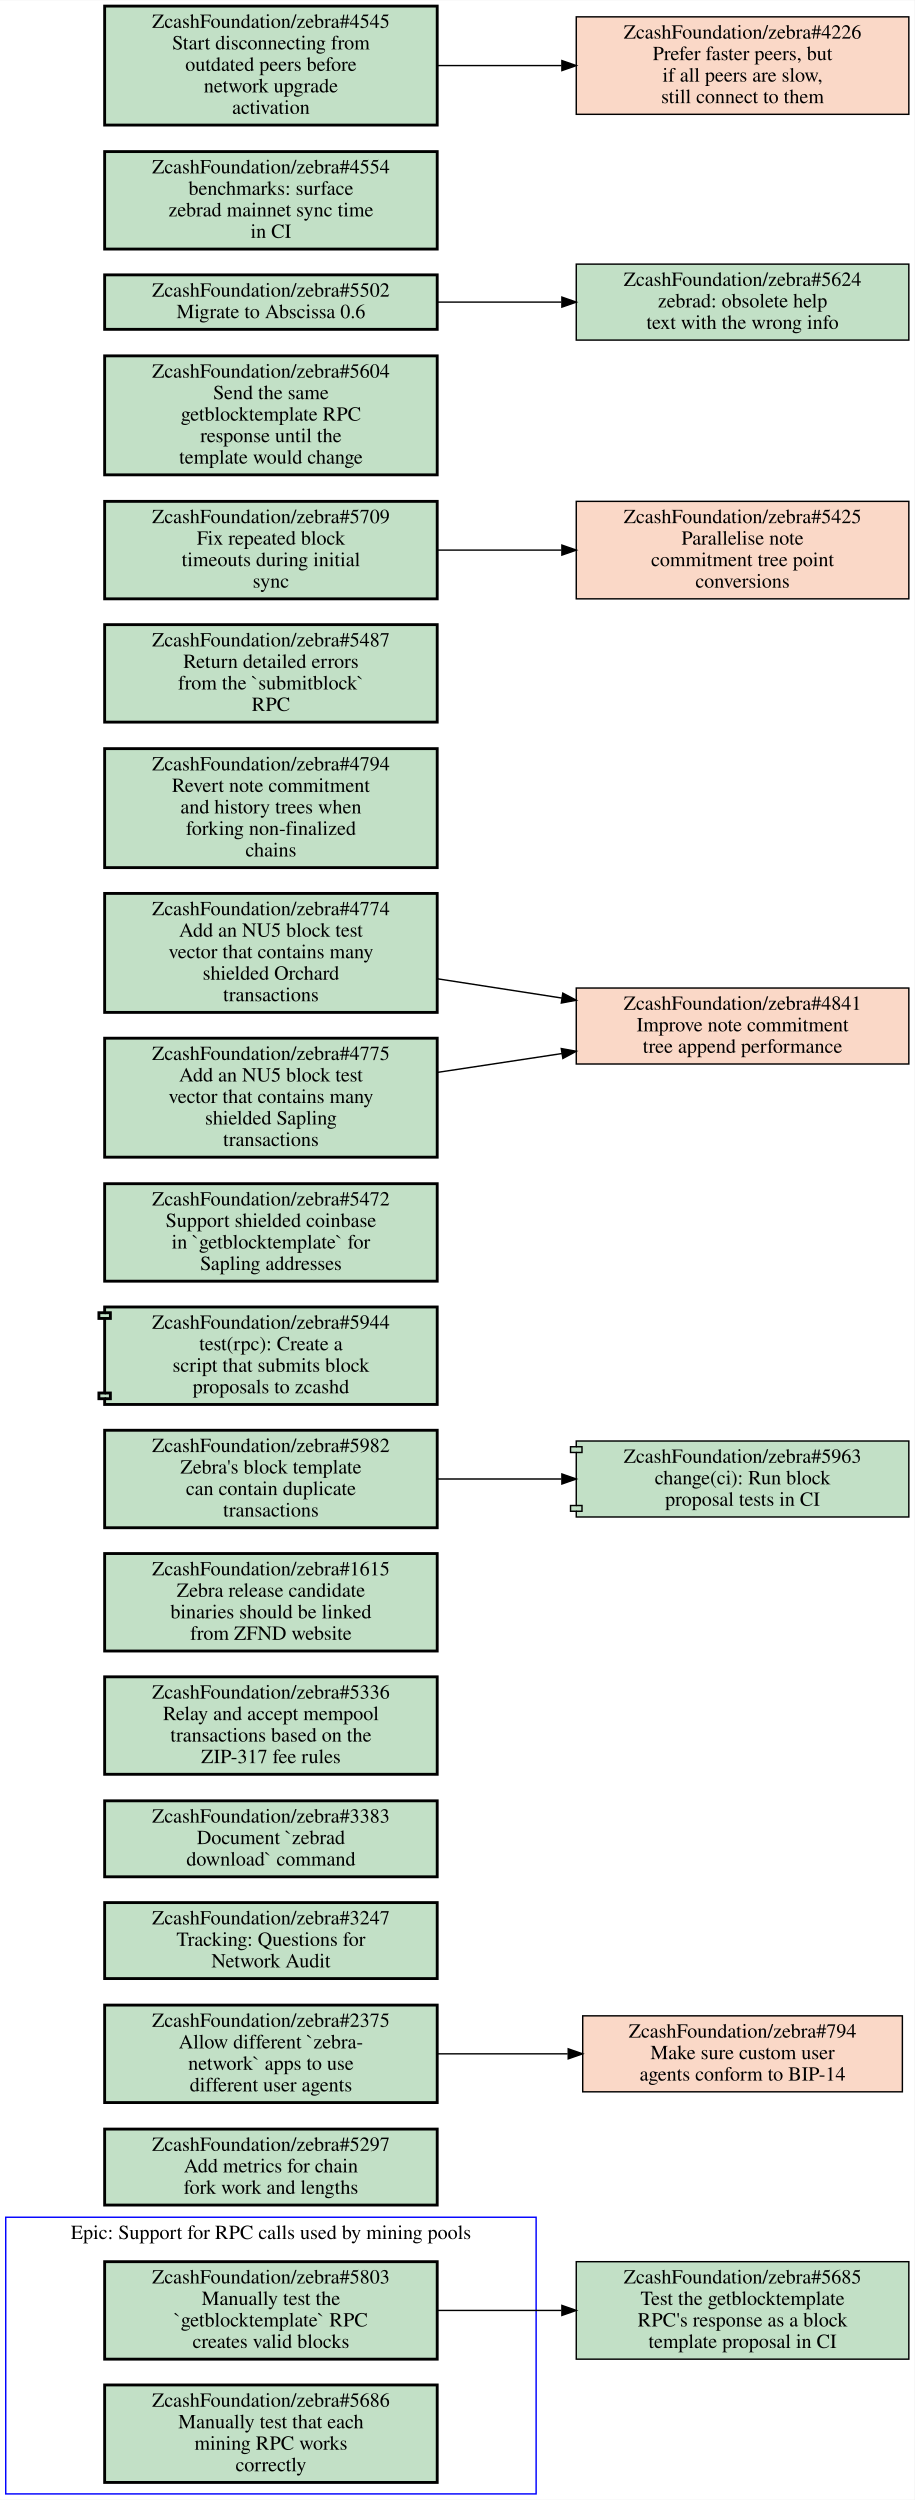
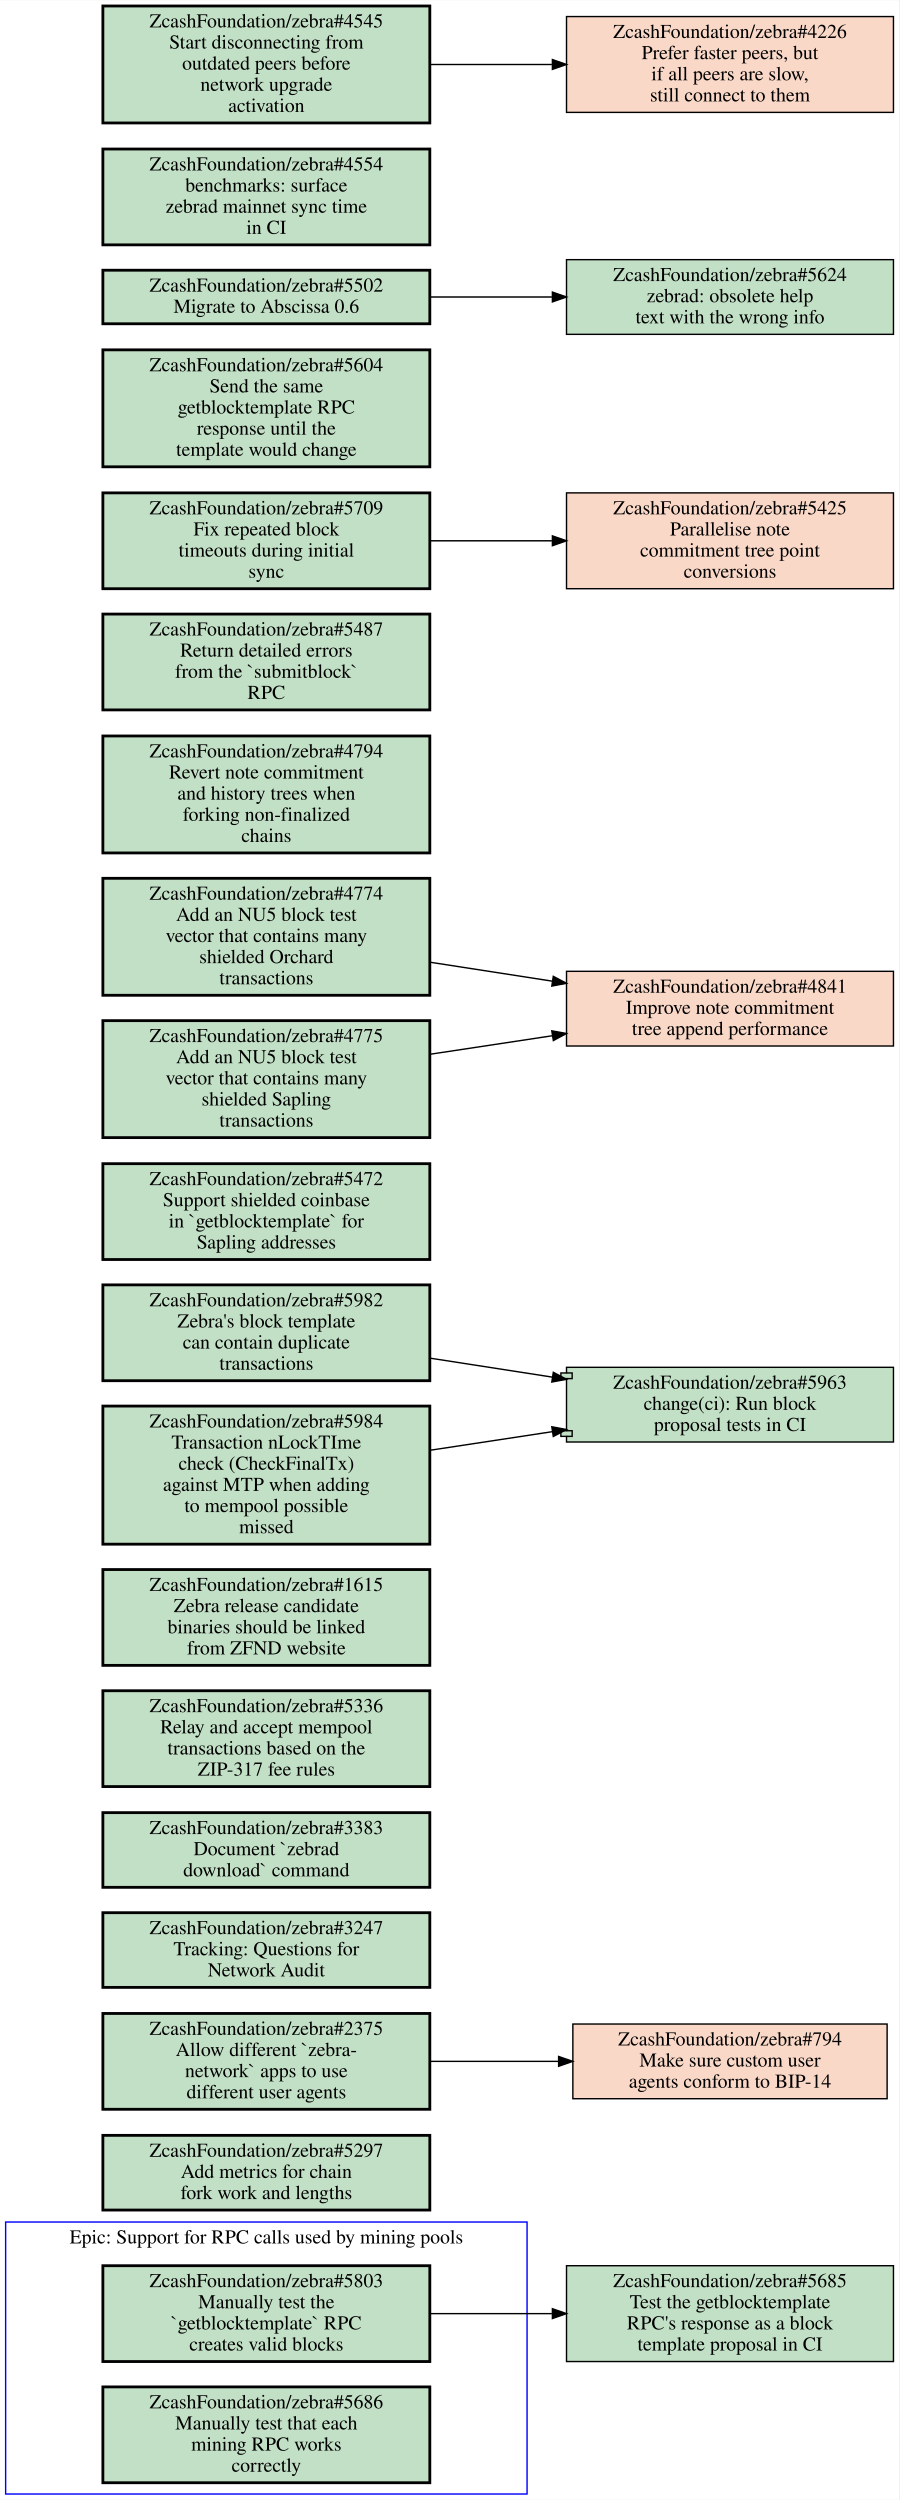
- <svg xmlns="http://www.w3.org/2000/svg" xmlns:xlink="http://www.w3.org/1999/xlink" width="638pt" height="1744pt" viewBox="0.00 0.00 638.00 1743.50">
-   <g id="graph0" class="graph" transform="scale(1 1) rotate(0) translate(4 1739.5)">
-     <polygon fill="#ffffff" stroke="transparent" points="-4,4 -4,-1739.5 634,-1739.5 634,4 -4,4" />
+ <svg xmlns="http://www.w3.org/2000/svg" xmlns:xlink="http://www.w3.org/1999/xlink" width="638pt" height="1774pt" viewBox="0.00 0.00 638.00 1773.50">
+   <g id="graph0" class="graph" transform="scale(1 1) rotate(0) translate(4 1769.5)">
+     <polygon fill="#ffffff" stroke="transparent" points="-4,4 -4,-1769.5 634,-1769.5 634,4 -4,4" />
    <g id="clust1" class="cluster">
      <polygon fill="none" stroke="#0000ff" points="0,0 0,-193 370,-193 370,0 0,0" />
      <text text-anchor="middle" x="185" y="-177.8" font-family="Times,serif" font-size="14.00" fill="#000000">Epic: Support for RPC calls used by mining pools</text>
    </g>
    <g id="node1" class="node open">
      <g id="a_node1">
        <a xlink:href="https://github.com/ZcashFoundation/zebra/issues/5803" xlink:title="ZcashFoundation/zebra#5803&#10;Manually test the&#10;`getblocktemplate` RPC&#10;creates valid blocks" target="_blank">
          <polygon fill="#c2e0c6" stroke="#000000" stroke-width="2" points="301,-162 69,-162 69,-94 301,-94 301,-162" />
          <text text-anchor="middle" x="185" y="-146.8" font-family="Times,serif" font-size="14.00" fill="#000000">ZcashFoundation/zebra#5803</text>
          <text text-anchor="middle" x="185" y="-131.8" font-family="Times,serif" font-size="14.00" fill="#000000">Manually test the</text>
          <text text-anchor="middle" x="185" y="-116.8" font-family="Times,serif" font-size="14.00" fill="#000000">`getblocktemplate` RPC</text>
          <text text-anchor="middle" x="185" y="-101.8" font-family="Times,serif" font-size="14.00" fill="#000000">creates valid blocks</text>
        </a>
      </g>
    </g>
    <g id="node3" class="node open">
      <g id="a_node3">
        <a xlink:href="https://github.com/ZcashFoundation/zebra/issues/5685" xlink:title="ZcashFoundation/zebra#5685&#10;Test the getblocktemplate&#10;RPC's response as a block&#10;template proposal in CI" target="_blank">
          <polygon fill="#c2e0c6" stroke="#000000" points="630,-162 398,-162 398,-94 630,-94 630,-162" />
          <text text-anchor="middle" x="514" y="-146.8" font-family="Times,serif" font-size="14.00" fill="#000000">ZcashFoundation/zebra#5685</text>
          <text text-anchor="middle" x="514" y="-131.8" font-family="Times,serif" font-size="14.00" fill="#000000">Test the getblocktemplate</text>
          <text text-anchor="middle" x="514" y="-116.8" font-family="Times,serif" font-size="14.00" fill="#000000">RPC's response as a block</text>
          <text text-anchor="middle" x="514" y="-101.8" font-family="Times,serif" font-size="14.00" fill="#000000">template proposal in CI</text>
        </a>
      </g>
    </g>
    <g id="edge1" class="edge">
      <path fill="none" stroke="#000000" d="M301.46,-128C329.36,-128 359.29,-128 387.62,-128" />
      <polygon fill="#000000" stroke="#000000" points="387.98,-131.5 397.98,-128 387.98,-124.5 387.98,-131.5" />
    </g>
    <g id="node2" class="node open">
      <g id="a_node2">
        <a xlink:href="https://github.com/ZcashFoundation/zebra/issues/5686" xlink:title="ZcashFoundation/zebra#5686&#10;Manually test that each&#10;mining RPC works&#10;correctly" target="_blank">
          <polygon fill="#c2e0c6" stroke="#000000" stroke-width="2" points="301,-76 69,-76 69,-8 301,-8 301,-76" />
          <text text-anchor="middle" x="185" y="-60.8" font-family="Times,serif" font-size="14.00" fill="#000000">ZcashFoundation/zebra#5686</text>
          <text text-anchor="middle" x="185" y="-45.8" font-family="Times,serif" font-size="14.00" fill="#000000">Manually test that each</text>
          <text text-anchor="middle" x="185" y="-30.8" font-family="Times,serif" font-size="14.00" fill="#000000">mining RPC works</text>
          <text text-anchor="middle" x="185" y="-15.8" font-family="Times,serif" font-size="14.00" fill="#000000">correctly</text>
        </a>
      </g>
    </g>
    <g id="node4" class="node open">
      <g id="a_node4">
        <a xlink:href="https://github.com/ZcashFoundation/zebra/issues/5297" xlink:title="ZcashFoundation/zebra#5297&#10;Add metrics for chain&#10;fork work and lengths" target="_blank">
          <polygon fill="#c2e0c6" stroke="#000000" stroke-width="2" points="301,-254.5 69,-254.5 69,-201.5 301,-201.5 301,-254.5" />
          <text text-anchor="middle" x="185" y="-239.3" font-family="Times,serif" font-size="14.00" fill="#000000">ZcashFoundation/zebra#5297</text>
          <text text-anchor="middle" x="185" y="-224.3" font-family="Times,serif" font-size="14.00" fill="#000000">Add metrics for chain</text>
          <text text-anchor="middle" x="185" y="-209.3" font-family="Times,serif" font-size="14.00" fill="#000000">fork work and lengths</text>
        </a>
      </g>
    </g>
    <g id="node5" class="node open">
      <g id="a_node5">
        <a xlink:href="https://github.com/ZcashFoundation/zebra/issues/2375" xlink:title="ZcashFoundation/zebra#2375&#10;Allow different `zebra-&#10;network` apps to use&#10;different user agents" target="_blank">
          <polygon fill="#c2e0c6" stroke="#000000" stroke-width="2" points="301,-341 69,-341 69,-273 301,-273 301,-341" />
          <text text-anchor="middle" x="185" y="-325.8" font-family="Times,serif" font-size="14.00" fill="#000000">ZcashFoundation/zebra#2375</text>
          <text text-anchor="middle" x="185" y="-310.8" font-family="Times,serif" font-size="14.00" fill="#000000">Allow different `zebra-</text>
          <text text-anchor="middle" x="185" y="-295.8" font-family="Times,serif" font-size="14.00" fill="#000000">network` apps to use</text>
          <text text-anchor="middle" x="185" y="-280.8" font-family="Times,serif" font-size="14.00" fill="#000000">different user agents</text>
        </a>
      </g>
    </g>
    <g id="node6" class="node closed">
      <g id="a_node6">
        <a xlink:href="https://github.com/ZcashFoundation/zebra/issues/794" xlink:title="ZcashFoundation/zebra#794&#10;Make sure custom user&#10;agents conform to BIP-14" target="_blank">
          <polygon fill="#fad8c7" stroke="#000000" points="625.5,-333.5 402.5,-333.5 402.5,-280.5 625.5,-280.5 625.5,-333.5" />
          <text text-anchor="middle" x="514" y="-318.3" font-family="Times,serif" font-size="14.00" fill="#000000">ZcashFoundation/zebra#794</text>
          <text text-anchor="middle" x="514" y="-303.3" font-family="Times,serif" font-size="14.00" fill="#000000">Make sure custom user</text>
          <text text-anchor="middle" x="514" y="-288.3" font-family="Times,serif" font-size="14.00" fill="#000000">agents conform to BIP-14</text>
        </a>
      </g>
    </g>
    <g id="edge2" class="edge">
      <path fill="none" stroke="#000000" d="M301.46,-307C330.81,-307 362.39,-307 392.01,-307" />
      <polygon fill="#000000" stroke="#000000" points="392.39,-310.5 402.39,-307 392.39,-303.5 392.39,-310.5" />
    </g>
    <g id="node7" class="node open">
      <g id="a_node7">
        <a xlink:href="https://github.com/ZcashFoundation/zebra/issues/3247" xlink:title="ZcashFoundation/zebra#3247&#10;Tracking: Questions for&#10;Network Audit" target="_blank">
          <polygon fill="#c2e0c6" stroke="#000000" stroke-width="2" points="301,-412.5 69,-412.5 69,-359.5 301,-359.5 301,-412.5" />
          <text text-anchor="middle" x="185" y="-397.3" font-family="Times,serif" font-size="14.00" fill="#000000">ZcashFoundation/zebra#3247</text>
          <text text-anchor="middle" x="185" y="-382.3" font-family="Times,serif" font-size="14.00" fill="#000000">Tracking: Questions for</text>
          <text text-anchor="middle" x="185" y="-367.3" font-family="Times,serif" font-size="14.00" fill="#000000">Network Audit</text>
        </a>
      </g>
    </g>
    <g id="node8" class="node open">
      <g id="a_node8">
        <a xlink:href="https://github.com/ZcashFoundation/zebra/issues/3383" xlink:title="ZcashFoundation/zebra#3383&#10;Document `zebrad&#10;download` command" target="_blank">
          <polygon fill="#c2e0c6" stroke="#000000" stroke-width="2" points="301,-483.5 69,-483.5 69,-430.5 301,-430.5 301,-483.5" />
          <text text-anchor="middle" x="185" y="-468.3" font-family="Times,serif" font-size="14.00" fill="#000000">ZcashFoundation/zebra#3383</text>
          <text text-anchor="middle" x="185" y="-453.3" font-family="Times,serif" font-size="14.00" fill="#000000">Document `zebrad</text>
          <text text-anchor="middle" x="185" y="-438.3" font-family="Times,serif" font-size="14.00" fill="#000000">download` command</text>
        </a>
      </g>
    </g>
    <g id="node9" class="node open">
      <g id="a_node9">
        <a xlink:href="https://github.com/ZcashFoundation/zebra/issues/5336" xlink:title="ZcashFoundation/zebra#5336&#10;Relay and accept mempool&#10;transactions based on the&#10;ZIP-317 fee rules" target="_blank">
          <polygon fill="#c2e0c6" stroke="#000000" stroke-width="2" points="301,-570 69,-570 69,-502 301,-502 301,-570" />
          <text text-anchor="middle" x="185" y="-554.8" font-family="Times,serif" font-size="14.00" fill="#000000">ZcashFoundation/zebra#5336</text>
          <text text-anchor="middle" x="185" y="-539.8" font-family="Times,serif" font-size="14.00" fill="#000000">Relay and accept mempool</text>
          <text text-anchor="middle" x="185" y="-524.8" font-family="Times,serif" font-size="14.00" fill="#000000">transactions based on the</text>
          <text text-anchor="middle" x="185" y="-509.8" font-family="Times,serif" font-size="14.00" fill="#000000">ZIP-317 fee rules</text>
        </a>
      </g>
    </g>
    <g id="node10" class="node open">
      <g id="a_node10">
        <a xlink:href="https://github.com/ZcashFoundation/zebra/issues/1615" xlink:title="ZcashFoundation/zebra#1615&#10;Zebra release candidate&#10;binaries should be linked&#10;from ZFND website" target="_blank">
          <polygon fill="#c2e0c6" stroke="#000000" stroke-width="2" points="301,-656 69,-656 69,-588 301,-588 301,-656" />
          <text text-anchor="middle" x="185" y="-640.8" font-family="Times,serif" font-size="14.00" fill="#000000">ZcashFoundation/zebra#1615</text>
          <text text-anchor="middle" x="185" y="-625.8" font-family="Times,serif" font-size="14.00" fill="#000000">Zebra release candidate</text>
          <text text-anchor="middle" x="185" y="-610.8" font-family="Times,serif" font-size="14.00" fill="#000000">binaries should be linked</text>
          <text text-anchor="middle" x="185" y="-595.8" font-family="Times,serif" font-size="14.00" fill="#000000">from ZFND website</text>
        </a>
      </g>
    </g>
    <g id="node11" class="node open">
      <g id="a_node11">
        <a xlink:href="https://github.com/ZcashFoundation/zebra/issues/5982" xlink:title="ZcashFoundation/zebra#5982&#10;Zebra's block template&#10;can contain duplicate&#10;transactions" target="_blank">
-           <polygon fill="#c2e0c6" stroke="#000000" stroke-width="2" points="301,-742 69,-742 69,-674 301,-674 301,-742" />
-           <text text-anchor="middle" x="185" y="-726.8" font-family="Times,serif" font-size="14.00" fill="#000000">ZcashFoundation/zebra#5982</text>
-           <text text-anchor="middle" x="185" y="-711.8" font-family="Times,serif" font-size="14.00" fill="#000000">Zebra's block template</text>
-           <text text-anchor="middle" x="185" y="-696.8" font-family="Times,serif" font-size="14.00" fill="#000000">can contain duplicate</text>
-           <text text-anchor="middle" x="185" y="-681.8" font-family="Times,serif" font-size="14.00" fill="#000000">transactions</text>
+           <polygon fill="#c2e0c6" stroke="#000000" stroke-width="2" points="301,-858 69,-858 69,-790 301,-790 301,-858" />
+           <text text-anchor="middle" x="185" y="-842.8" font-family="Times,serif" font-size="14.00" fill="#000000">ZcashFoundation/zebra#5982</text>
+           <text text-anchor="middle" x="185" y="-827.8" font-family="Times,serif" font-size="14.00" fill="#000000">Zebra's block template</text>
+           <text text-anchor="middle" x="185" y="-812.8" font-family="Times,serif" font-size="14.00" fill="#000000">can contain duplicate</text>
+           <text text-anchor="middle" x="185" y="-797.8" font-family="Times,serif" font-size="14.00" fill="#000000">transactions</text>
        </a>
      </g>
    </g>
    <g id="node12" class="node open">
      <g id="a_node12">
        <a xlink:href="https://github.com/ZcashFoundation/zebra/pull/5963" xlink:title="ZcashFoundation/zebra#5963&#10;change(ci): Run block&#10;proposal tests in CI" target="_blank">
-           <polygon fill="#c2e0c6" stroke="#000000" points="630,-734.5 398,-734.5 398,-730.5 394,-730.5 394,-726.5 398,-726.5 398,-689.5 394,-689.5 394,-685.5 398,-685.5 398,-681.5 630,-681.5 630,-734.5" />
-           <polyline fill="none" stroke="#000000" points="398,-730.5 402,-730.5 402,-726.5 398,-726.5 " />
-           <polyline fill="none" stroke="#000000" points="398,-689.5 402,-689.5 402,-685.5 398,-685.5 " />
-           <text text-anchor="middle" x="514" y="-719.3" font-family="Times,serif" font-size="14.00" fill="#000000">ZcashFoundation/zebra#5963</text>
-           <text text-anchor="middle" x="514" y="-704.3" font-family="Times,serif" font-size="14.00" fill="#000000">change(ci): Run block</text>
-           <text text-anchor="middle" x="514" y="-689.3" font-family="Times,serif" font-size="14.00" fill="#000000">proposal tests in CI</text>
+           <polygon fill="#c2e0c6" stroke="#000000" points="630,-799.5 398,-799.5 398,-795.5 394,-795.5 394,-791.5 398,-791.5 398,-754.5 394,-754.5 394,-750.5 398,-750.5 398,-746.5 630,-746.5 630,-799.5" />
+           <polyline fill="none" stroke="#000000" points="398,-795.5 402,-795.5 402,-791.5 398,-791.5 " />
+           <polyline fill="none" stroke="#000000" points="398,-754.5 402,-754.5 402,-750.5 398,-750.5 " />
+           <text text-anchor="middle" x="514" y="-784.3" font-family="Times,serif" font-size="14.00" fill="#000000">ZcashFoundation/zebra#5963</text>
+           <text text-anchor="middle" x="514" y="-769.3" font-family="Times,serif" font-size="14.00" fill="#000000">change(ci): Run block</text>
+           <text text-anchor="middle" x="514" y="-754.3" font-family="Times,serif" font-size="14.00" fill="#000000">proposal tests in CI</text>
        </a>
      </g>
    </g>
    <g id="edge3" class="edge">
-       <path fill="none" stroke="#000000" d="M301.46,-708C329.36,-708 359.29,-708 387.62,-708" />
-       <polygon fill="#000000" stroke="#000000" points="387.98,-711.5 397.98,-708 387.98,-704.5 387.98,-711.5" />
+       <path fill="none" stroke="#000000" d="M301.46,-805.95C329.48,-801.6 359.55,-796.94 387.99,-792.53" />
+       <polygon fill="#000000" stroke="#000000" points="388.63,-795.973 397.98,-790.99 387.563,-789.054 388.63,-795.973" />
    </g>
    <g id="node13" class="node open">
      <g id="a_node13">
-         <a xlink:href="https://github.com/ZcashFoundation/zebra/pull/5944" xlink:title="ZcashFoundation/zebra#5944&#10;test(rpc): Create a&#10;script that submits block&#10;proposals to zcashd" target="_blank">
-           <polygon fill="#c2e0c6" stroke="#000000" stroke-width="2" points="301,-828 69,-828 69,-824 65,-824 65,-820 69,-820 69,-768 65,-768 65,-764 69,-764 69,-760 301,-760 301,-828" />
-           <polyline fill="none" stroke="#000000" stroke-width="2" points="69,-824 73,-824 73,-820 69,-820 " />
-           <polyline fill="none" stroke="#000000" stroke-width="2" points="69,-768 73,-768 73,-764 69,-764 " />
-           <text text-anchor="middle" x="185" y="-812.8" font-family="Times,serif" font-size="14.00" fill="#000000">ZcashFoundation/zebra#5944</text>
-           <text text-anchor="middle" x="185" y="-797.8" font-family="Times,serif" font-size="14.00" fill="#000000">test(rpc): Create a</text>
-           <text text-anchor="middle" x="185" y="-782.8" font-family="Times,serif" font-size="14.00" fill="#000000">script that submits block</text>
-           <text text-anchor="middle" x="185" y="-767.8" font-family="Times,serif" font-size="14.00" fill="#000000">proposals to zcashd</text>
+         <a xlink:href="https://github.com/ZcashFoundation/zebra/issues/5472" xlink:title="ZcashFoundation/zebra#5472&#10;Support shielded coinbase&#10;in `getblocktemplate` for&#10;Sapling addresses" target="_blank">
+           <polygon fill="#c2e0c6" stroke="#000000" stroke-width="2" points="301,-944 69,-944 69,-876 301,-876 301,-944" />
+           <text text-anchor="middle" x="185" y="-928.8" font-family="Times,serif" font-size="14.00" fill="#000000">ZcashFoundation/zebra#5472</text>
+           <text text-anchor="middle" x="185" y="-913.8" font-family="Times,serif" font-size="14.00" fill="#000000">Support shielded coinbase</text>
+           <text text-anchor="middle" x="185" y="-898.8" font-family="Times,serif" font-size="14.00" fill="#000000">in `getblocktemplate` for</text>
+           <text text-anchor="middle" x="185" y="-883.8" font-family="Times,serif" font-size="14.00" fill="#000000">Sapling addresses</text>
        </a>
      </g>
    </g>
    <g id="node14" class="node open">
      <g id="a_node14">
-         <a xlink:href="https://github.com/ZcashFoundation/zebra/issues/5472" xlink:title="ZcashFoundation/zebra#5472&#10;Support shielded coinbase&#10;in `getblocktemplate` for&#10;Sapling addresses" target="_blank">
-           <polygon fill="#c2e0c6" stroke="#000000" stroke-width="2" points="301,-914 69,-914 69,-846 301,-846 301,-914" />
-           <text text-anchor="middle" x="185" y="-898.8" font-family="Times,serif" font-size="14.00" fill="#000000">ZcashFoundation/zebra#5472</text>
-           <text text-anchor="middle" x="185" y="-883.8" font-family="Times,serif" font-size="14.00" fill="#000000">Support shielded coinbase</text>
-           <text text-anchor="middle" x="185" y="-868.8" font-family="Times,serif" font-size="14.00" fill="#000000">in `getblocktemplate` for</text>
-           <text text-anchor="middle" x="185" y="-853.8" font-family="Times,serif" font-size="14.00" fill="#000000">Sapling addresses</text>
-         </a>
-       </g>
+         <a xlink:href="https://github.com/ZcashFoundation/zebra/issues/5984" xlink:title="ZcashFoundation/zebra#5984&#10;Transaction nLockTIme&#10;check (CheckFinalTx)&#10;against MTP when adding&#10;to mempool possible&#10;missed" target="_blank">
+           <polygon fill="#c2e0c6" stroke="#000000" stroke-width="2" points="301,-772 69,-772 69,-674 301,-674 301,-772" />
+           <text text-anchor="middle" x="185" y="-756.8" font-family="Times,serif" font-size="14.00" fill="#000000">ZcashFoundation/zebra#5984</text>
+           <text text-anchor="middle" x="185" y="-741.8" font-family="Times,serif" font-size="14.00" fill="#000000">Transaction nLockTIme</text>
+           <text text-anchor="middle" x="185" y="-726.8" font-family="Times,serif" font-size="14.00" fill="#000000">check (CheckFinalTx)</text>
+           <text text-anchor="middle" x="185" y="-711.8" font-family="Times,serif" font-size="14.00" fill="#000000">against MTP when adding</text>
+           <text text-anchor="middle" x="185" y="-696.8" font-family="Times,serif" font-size="14.00" fill="#000000">to mempool possible</text>
+           <text text-anchor="middle" x="185" y="-681.8" font-family="Times,serif" font-size="14.00" fill="#000000">missed</text>
+         </a>
+       </g>
+     </g>
+     <g id="edge4" class="edge">
+       <path fill="none" stroke="#000000" d="M301.46,-740.7C329.48,-744.96 359.55,-749.53 387.99,-753.85" />
+       <polygon fill="#000000" stroke="#000000" points="387.567,-757.326 397.98,-755.37 388.62,-750.405 387.567,-757.326" />
    </g>
    <g id="node15" class="node closed">
      <g id="a_node15">
        <a xlink:href="https://github.com/ZcashFoundation/zebra/issues/4841" xlink:title="ZcashFoundation/zebra#4841&#10;Improve note commitment&#10;tree append performance" target="_blank">
-           <polygon fill="#fad8c7" stroke="#000000" points="630,-1050.5 398,-1050.5 398,-997.5 630,-997.5 630,-1050.5" />
-           <text text-anchor="middle" x="514" y="-1035.3" font-family="Times,serif" font-size="14.00" fill="#000000">ZcashFoundation/zebra#4841</text>
-           <text text-anchor="middle" x="514" y="-1020.3" font-family="Times,serif" font-size="14.00" fill="#000000">Improve note commitment</text>
-           <text text-anchor="middle" x="514" y="-1005.3" font-family="Times,serif" font-size="14.00" fill="#000000">tree append performance</text>
+           <polygon fill="#fad8c7" stroke="#000000" points="630,-1080.5 398,-1080.5 398,-1027.5 630,-1027.5 630,-1080.5" />
+           <text text-anchor="middle" x="514" y="-1065.3" font-family="Times,serif" font-size="14.00" fill="#000000">ZcashFoundation/zebra#4841</text>
+           <text text-anchor="middle" x="514" y="-1050.3" font-family="Times,serif" font-size="14.00" fill="#000000">Improve note commitment</text>
+           <text text-anchor="middle" x="514" y="-1035.3" font-family="Times,serif" font-size="14.00" fill="#000000">tree append performance</text>
        </a>
      </g>
    </g>
    <g id="node16" class="node open">
      <g id="a_node16">
        <a xlink:href="https://github.com/ZcashFoundation/zebra/issues/4794" xlink:title="ZcashFoundation/zebra#4794&#10;Revert note commitment&#10;and history trees when&#10;forking non-finalized&#10;chains" target="_blank">
-           <polygon fill="#c2e0c6" stroke="#000000" stroke-width="2" points="301,-1217.5 69,-1217.5 69,-1134.5 301,-1134.5 301,-1217.5" />
-           <text text-anchor="middle" x="185" y="-1202.3" font-family="Times,serif" font-size="14.00" fill="#000000">ZcashFoundation/zebra#4794</text>
-           <text text-anchor="middle" x="185" y="-1187.3" font-family="Times,serif" font-size="14.00" fill="#000000">Revert note commitment</text>
-           <text text-anchor="middle" x="185" y="-1172.3" font-family="Times,serif" font-size="14.00" fill="#000000">and history trees when</text>
-           <text text-anchor="middle" x="185" y="-1157.3" font-family="Times,serif" font-size="14.00" fill="#000000">forking non-finalized</text>
-           <text text-anchor="middle" x="185" y="-1142.3" font-family="Times,serif" font-size="14.00" fill="#000000">chains</text>
+           <polygon fill="#c2e0c6" stroke="#000000" stroke-width="2" points="301,-1247.5 69,-1247.5 69,-1164.5 301,-1164.5 301,-1247.5" />
+           <text text-anchor="middle" x="185" y="-1232.3" font-family="Times,serif" font-size="14.00" fill="#000000">ZcashFoundation/zebra#4794</text>
+           <text text-anchor="middle" x="185" y="-1217.3" font-family="Times,serif" font-size="14.00" fill="#000000">Revert note commitment</text>
+           <text text-anchor="middle" x="185" y="-1202.3" font-family="Times,serif" font-size="14.00" fill="#000000">and history trees when</text>
+           <text text-anchor="middle" x="185" y="-1187.3" font-family="Times,serif" font-size="14.00" fill="#000000">forking non-finalized</text>
+           <text text-anchor="middle" x="185" y="-1172.3" font-family="Times,serif" font-size="14.00" fill="#000000">chains</text>
        </a>
      </g>
    </g>
    <g id="node17" class="node open">
      <g id="a_node17">
        <a xlink:href="https://github.com/ZcashFoundation/zebra/issues/5487" xlink:title="ZcashFoundation/zebra#5487&#10;Return detailed errors&#10;from the `submitblock`&#10;RPC" target="_blank">
-           <polygon fill="#c2e0c6" stroke="#000000" stroke-width="2" points="301,-1304 69,-1304 69,-1236 301,-1236 301,-1304" />
-           <text text-anchor="middle" x="185" y="-1288.8" font-family="Times,serif" font-size="14.00" fill="#000000">ZcashFoundation/zebra#5487</text>
-           <text text-anchor="middle" x="185" y="-1273.8" font-family="Times,serif" font-size="14.00" fill="#000000">Return detailed errors</text>
-           <text text-anchor="middle" x="185" y="-1258.8" font-family="Times,serif" font-size="14.00" fill="#000000">from the `submitblock`</text>
-           <text text-anchor="middle" x="185" y="-1243.8" font-family="Times,serif" font-size="14.00" fill="#000000">RPC</text>
+           <polygon fill="#c2e0c6" stroke="#000000" stroke-width="2" points="301,-1334 69,-1334 69,-1266 301,-1266 301,-1334" />
+           <text text-anchor="middle" x="185" y="-1318.8" font-family="Times,serif" font-size="14.00" fill="#000000">ZcashFoundation/zebra#5487</text>
+           <text text-anchor="middle" x="185" y="-1303.8" font-family="Times,serif" font-size="14.00" fill="#000000">Return detailed errors</text>
+           <text text-anchor="middle" x="185" y="-1288.8" font-family="Times,serif" font-size="14.00" fill="#000000">from the `submitblock`</text>
+           <text text-anchor="middle" x="185" y="-1273.8" font-family="Times,serif" font-size="14.00" fill="#000000">RPC</text>
        </a>
      </g>
    </g>
    <g id="node18" class="node open">
      <g id="a_node18">
        <a xlink:href="https://github.com/ZcashFoundation/zebra/issues/5709" xlink:title="ZcashFoundation/zebra#5709&#10;Fix repeated block&#10;timeouts during initial&#10;sync" target="_blank">
-           <polygon fill="#c2e0c6" stroke="#000000" stroke-width="2" points="301,-1390 69,-1390 69,-1322 301,-1322 301,-1390" />
-           <text text-anchor="middle" x="185" y="-1374.8" font-family="Times,serif" font-size="14.00" fill="#000000">ZcashFoundation/zebra#5709</text>
-           <text text-anchor="middle" x="185" y="-1359.8" font-family="Times,serif" font-size="14.00" fill="#000000">Fix repeated block</text>
-           <text text-anchor="middle" x="185" y="-1344.8" font-family="Times,serif" font-size="14.00" fill="#000000">timeouts during initial</text>
-           <text text-anchor="middle" x="185" y="-1329.8" font-family="Times,serif" font-size="14.00" fill="#000000">sync</text>
+           <polygon fill="#c2e0c6" stroke="#000000" stroke-width="2" points="301,-1420 69,-1420 69,-1352 301,-1352 301,-1420" />
+           <text text-anchor="middle" x="185" y="-1404.8" font-family="Times,serif" font-size="14.00" fill="#000000">ZcashFoundation/zebra#5709</text>
+           <text text-anchor="middle" x="185" y="-1389.8" font-family="Times,serif" font-size="14.00" fill="#000000">Fix repeated block</text>
+           <text text-anchor="middle" x="185" y="-1374.8" font-family="Times,serif" font-size="14.00" fill="#000000">timeouts during initial</text>
+           <text text-anchor="middle" x="185" y="-1359.8" font-family="Times,serif" font-size="14.00" fill="#000000">sync</text>
        </a>
      </g>
    </g>
    <g id="node19" class="node closed">
      <g id="a_node19">
        <a xlink:href="https://github.com/ZcashFoundation/zebra/issues/5425" xlink:title="ZcashFoundation/zebra#5425&#10;Parallelise note&#10;commitment tree point&#10;conversions" target="_blank">
-           <polygon fill="#fad8c7" stroke="#000000" points="630,-1390 398,-1390 398,-1322 630,-1322 630,-1390" />
-           <text text-anchor="middle" x="514" y="-1374.8" font-family="Times,serif" font-size="14.00" fill="#000000">ZcashFoundation/zebra#5425</text>
-           <text text-anchor="middle" x="514" y="-1359.8" font-family="Times,serif" font-size="14.00" fill="#000000">Parallelise note</text>
-           <text text-anchor="middle" x="514" y="-1344.8" font-family="Times,serif" font-size="14.00" fill="#000000">commitment tree point</text>
-           <text text-anchor="middle" x="514" y="-1329.8" font-family="Times,serif" font-size="14.00" fill="#000000">conversions</text>
-         </a>
-       </g>
-     </g>
-     <g id="edge4" class="edge">
-       <path fill="none" stroke="#000000" d="M301.46,-1356C329.36,-1356 359.29,-1356 387.62,-1356" />
-       <polygon fill="#000000" stroke="#000000" points="387.98,-1359.5 397.98,-1356 387.98,-1352.5 387.98,-1359.5" />
+           <polygon fill="#fad8c7" stroke="#000000" points="630,-1420 398,-1420 398,-1352 630,-1352 630,-1420" />
+           <text text-anchor="middle" x="514" y="-1404.8" font-family="Times,serif" font-size="14.00" fill="#000000">ZcashFoundation/zebra#5425</text>
+           <text text-anchor="middle" x="514" y="-1389.8" font-family="Times,serif" font-size="14.00" fill="#000000">Parallelise note</text>
+           <text text-anchor="middle" x="514" y="-1374.8" font-family="Times,serif" font-size="14.00" fill="#000000">commitment tree point</text>
+           <text text-anchor="middle" x="514" y="-1359.8" font-family="Times,serif" font-size="14.00" fill="#000000">conversions</text>
+         </a>
+       </g>
+     </g>
+     <g id="edge5" class="edge">
+       <path fill="none" stroke="#000000" d="M301.46,-1386C329.36,-1386 359.29,-1386 387.62,-1386" />
+       <polygon fill="#000000" stroke="#000000" points="387.98,-1389.5 397.98,-1386 387.98,-1382.5 387.98,-1389.5" />
    </g>
    <g id="node20" class="node open">
      <g id="a_node20">
        <a xlink:href="https://github.com/ZcashFoundation/zebra/issues/4774" xlink:title="ZcashFoundation/zebra#4774&#10;Add an NU5 block test&#10;vector that contains many&#10;shielded Orchard&#10;transactions" target="_blank">
-           <polygon fill="#c2e0c6" stroke="#000000" stroke-width="2" points="301,-1116.5 69,-1116.5 69,-1033.5 301,-1033.5 301,-1116.5" />
-           <text text-anchor="middle" x="185" y="-1101.3" font-family="Times,serif" font-size="14.00" fill="#000000">ZcashFoundation/zebra#4774</text>
-           <text text-anchor="middle" x="185" y="-1086.3" font-family="Times,serif" font-size="14.00" fill="#000000">Add an NU5 block test</text>
-           <text text-anchor="middle" x="185" y="-1071.3" font-family="Times,serif" font-size="14.00" fill="#000000">vector that contains many</text>
-           <text text-anchor="middle" x="185" y="-1056.3" font-family="Times,serif" font-size="14.00" fill="#000000">shielded Orchard</text>
-           <text text-anchor="middle" x="185" y="-1041.3" font-family="Times,serif" font-size="14.00" fill="#000000">transactions</text>
-         </a>
-       </g>
-     </g>
-     <g id="edge5" class="edge">
-       <path fill="none" stroke="#000000" d="M301.46,-1056.9C329.48,-1052.6 359.55,-1047.9 387.99,-1043.5" />
-       <polygon fill="#000000" stroke="#000000" points="388.611,-1046.946 397.98,-1042 387.571,-1040.024 388.611,-1046.946" />
+           <polygon fill="#c2e0c6" stroke="#000000" stroke-width="2" points="301,-1146.5 69,-1146.5 69,-1063.5 301,-1063.5 301,-1146.5" />
+           <text text-anchor="middle" x="185" y="-1131.3" font-family="Times,serif" font-size="14.00" fill="#000000">ZcashFoundation/zebra#4774</text>
+           <text text-anchor="middle" x="185" y="-1116.3" font-family="Times,serif" font-size="14.00" fill="#000000">Add an NU5 block test</text>
+           <text text-anchor="middle" x="185" y="-1101.3" font-family="Times,serif" font-size="14.00" fill="#000000">vector that contains many</text>
+           <text text-anchor="middle" x="185" y="-1086.3" font-family="Times,serif" font-size="14.00" fill="#000000">shielded Orchard</text>
+           <text text-anchor="middle" x="185" y="-1071.3" font-family="Times,serif" font-size="14.00" fill="#000000">transactions</text>
+         </a>
+       </g>
+     </g>
+     <g id="edge6" class="edge">
+       <path fill="none" stroke="#000000" d="M301.46,-1086.9C329.48,-1082.6 359.55,-1077.9 387.99,-1073.5" />
+       <polygon fill="#000000" stroke="#000000" points="388.611,-1076.946 397.98,-1072 387.571,-1070.024 388.611,-1076.946" />
    </g>
    <g id="node21" class="node open">
      <g id="a_node21">
        <a xlink:href="https://github.com/ZcashFoundation/zebra/issues/4775" xlink:title="ZcashFoundation/zebra#4775&#10;Add an NU5 block test&#10;vector that contains many&#10;shielded Sapling&#10;transactions" target="_blank">
-           <polygon fill="#c2e0c6" stroke="#000000" stroke-width="2" points="301,-1015.5 69,-1015.5 69,-932.5 301,-932.5 301,-1015.5" />
-           <text text-anchor="middle" x="185" y="-1000.3" font-family="Times,serif" font-size="14.00" fill="#000000">ZcashFoundation/zebra#4775</text>
-           <text text-anchor="middle" x="185" y="-985.3" font-family="Times,serif" font-size="14.00" fill="#000000">Add an NU5 block test</text>
-           <text text-anchor="middle" x="185" y="-970.3" font-family="Times,serif" font-size="14.00" fill="#000000">vector that contains many</text>
-           <text text-anchor="middle" x="185" y="-955.3" font-family="Times,serif" font-size="14.00" fill="#000000">shielded Sapling</text>
-           <text text-anchor="middle" x="185" y="-940.3" font-family="Times,serif" font-size="14.00" fill="#000000">transactions</text>
-         </a>
-       </g>
-     </g>
-     <g id="edge6" class="edge">
-       <path fill="none" stroke="#000000" d="M301.46,-991.7C329.48,-996 359.55,-1000.5 387.99,-1004.8" />
-       <polygon fill="#000000" stroke="#000000" points="387.552,-1008.274 397.98,-1006.4 388.659,-1001.362 387.552,-1008.274" />
+           <polygon fill="#c2e0c6" stroke="#000000" stroke-width="2" points="301,-1045.5 69,-1045.5 69,-962.5 301,-962.5 301,-1045.5" />
+           <text text-anchor="middle" x="185" y="-1030.3" font-family="Times,serif" font-size="14.00" fill="#000000">ZcashFoundation/zebra#4775</text>
+           <text text-anchor="middle" x="185" y="-1015.3" font-family="Times,serif" font-size="14.00" fill="#000000">Add an NU5 block test</text>
+           <text text-anchor="middle" x="185" y="-1000.3" font-family="Times,serif" font-size="14.00" fill="#000000">vector that contains many</text>
+           <text text-anchor="middle" x="185" y="-985.3" font-family="Times,serif" font-size="14.00" fill="#000000">shielded Sapling</text>
+           <text text-anchor="middle" x="185" y="-970.3" font-family="Times,serif" font-size="14.00" fill="#000000">transactions</text>
+         </a>
+       </g>
+     </g>
+     <g id="edge7" class="edge">
+       <path fill="none" stroke="#000000" d="M301.46,-1021.7C329.48,-1026 359.55,-1030.5 387.99,-1034.8" />
+       <polygon fill="#000000" stroke="#000000" points="387.552,-1038.274 397.98,-1036.4 388.659,-1031.362 387.552,-1038.274" />
    </g>
    <g id="node22" class="node open">
      <g id="a_node22">
        <a xlink:href="https://github.com/ZcashFoundation/zebra/issues/5604" xlink:title="ZcashFoundation/zebra#5604&#10;Send the same&#10;getblocktemplate RPC&#10;response until the&#10;template would change" target="_blank">
-           <polygon fill="#c2e0c6" stroke="#000000" stroke-width="2" points="301,-1491.5 69,-1491.5 69,-1408.5 301,-1408.5 301,-1491.5" />
-           <text text-anchor="middle" x="185" y="-1476.3" font-family="Times,serif" font-size="14.00" fill="#000000">ZcashFoundation/zebra#5604</text>
-           <text text-anchor="middle" x="185" y="-1461.3" font-family="Times,serif" font-size="14.00" fill="#000000">Send the same</text>
-           <text text-anchor="middle" x="185" y="-1446.3" font-family="Times,serif" font-size="14.00" fill="#000000">getblocktemplate RPC</text>
-           <text text-anchor="middle" x="185" y="-1431.3" font-family="Times,serif" font-size="14.00" fill="#000000">response until the</text>
-           <text text-anchor="middle" x="185" y="-1416.3" font-family="Times,serif" font-size="14.00" fill="#000000">template would change</text>
+           <polygon fill="#c2e0c6" stroke="#000000" stroke-width="2" points="301,-1521.5 69,-1521.5 69,-1438.5 301,-1438.5 301,-1521.5" />
+           <text text-anchor="middle" x="185" y="-1506.3" font-family="Times,serif" font-size="14.00" fill="#000000">ZcashFoundation/zebra#5604</text>
+           <text text-anchor="middle" x="185" y="-1491.3" font-family="Times,serif" font-size="14.00" fill="#000000">Send the same</text>
+           <text text-anchor="middle" x="185" y="-1476.3" font-family="Times,serif" font-size="14.00" fill="#000000">getblocktemplate RPC</text>
+           <text text-anchor="middle" x="185" y="-1461.3" font-family="Times,serif" font-size="14.00" fill="#000000">response until the</text>
+           <text text-anchor="middle" x="185" y="-1446.3" font-family="Times,serif" font-size="14.00" fill="#000000">template would change</text>
        </a>
      </g>
    </g>
    <g id="node23" class="node open">
      <g id="a_node23">
        <a xlink:href="https://github.com/ZcashFoundation/zebra/issues/5502" xlink:title="ZcashFoundation/zebra#5502&#10;Migrate to Abscissa 0.6" target="_blank">
-           <polygon fill="#c2e0c6" stroke="#000000" stroke-width="2" points="301,-1548 69,-1548 69,-1510 301,-1510 301,-1548" />
-           <text text-anchor="middle" x="185" y="-1532.8" font-family="Times,serif" font-size="14.00" fill="#000000">ZcashFoundation/zebra#5502</text>
-           <text text-anchor="middle" x="185" y="-1517.8" font-family="Times,serif" font-size="14.00" fill="#000000">Migrate to Abscissa 0.6</text>
+           <polygon fill="#c2e0c6" stroke="#000000" stroke-width="2" points="301,-1578 69,-1578 69,-1540 301,-1540 301,-1578" />
+           <text text-anchor="middle" x="185" y="-1562.8" font-family="Times,serif" font-size="14.00" fill="#000000">ZcashFoundation/zebra#5502</text>
+           <text text-anchor="middle" x="185" y="-1547.8" font-family="Times,serif" font-size="14.00" fill="#000000">Migrate to Abscissa 0.6</text>
        </a>
      </g>
    </g>
    <g id="node24" class="node open">
      <g id="a_node24">
        <a xlink:href="https://github.com/ZcashFoundation/zebra/issues/5624" xlink:title="ZcashFoundation/zebra#5624&#10;zebrad: obsolete help&#10;text with the wrong info" target="_blank">
-           <polygon fill="#c2e0c6" stroke="#000000" points="630,-1555.5 398,-1555.5 398,-1502.5 630,-1502.5 630,-1555.5" />
-           <text text-anchor="middle" x="514" y="-1540.3" font-family="Times,serif" font-size="14.00" fill="#000000">ZcashFoundation/zebra#5624</text>
-           <text text-anchor="middle" x="514" y="-1525.3" font-family="Times,serif" font-size="14.00" fill="#000000">zebrad: obsolete help</text>
-           <text text-anchor="middle" x="514" y="-1510.3" font-family="Times,serif" font-size="14.00" fill="#000000">text with the wrong info</text>
-         </a>
-       </g>
-     </g>
-     <g id="edge7" class="edge">
-       <path fill="none" stroke="#000000" d="M301.46,-1529C329.36,-1529 359.29,-1529 387.62,-1529" />
-       <polygon fill="#000000" stroke="#000000" points="387.98,-1532.5 397.98,-1529 387.98,-1525.5 387.98,-1532.5" />
+           <polygon fill="#c2e0c6" stroke="#000000" points="630,-1585.5 398,-1585.5 398,-1532.5 630,-1532.5 630,-1585.5" />
+           <text text-anchor="middle" x="514" y="-1570.3" font-family="Times,serif" font-size="14.00" fill="#000000">ZcashFoundation/zebra#5624</text>
+           <text text-anchor="middle" x="514" y="-1555.3" font-family="Times,serif" font-size="14.00" fill="#000000">zebrad: obsolete help</text>
+           <text text-anchor="middle" x="514" y="-1540.3" font-family="Times,serif" font-size="14.00" fill="#000000">text with the wrong info</text>
+         </a>
+       </g>
+     </g>
+     <g id="edge8" class="edge">
+       <path fill="none" stroke="#000000" d="M301.46,-1559C329.36,-1559 359.29,-1559 387.62,-1559" />
+       <polygon fill="#000000" stroke="#000000" points="387.98,-1562.5 397.98,-1559 387.98,-1555.5 387.98,-1562.5" />
    </g>
    <g id="node25" class="node open">
      <g id="a_node25">
        <a xlink:href="https://github.com/ZcashFoundation/zebra/issues/4554" xlink:title="ZcashFoundation/zebra#4554&#10;benchmarks: surface&#10;zebrad mainnet sync time&#10;in CI" target="_blank">
-           <polygon fill="#c2e0c6" stroke="#000000" stroke-width="2" points="301,-1634 69,-1634 69,-1566 301,-1566 301,-1634" />
-           <text text-anchor="middle" x="185" y="-1618.8" font-family="Times,serif" font-size="14.00" fill="#000000">ZcashFoundation/zebra#4554</text>
-           <text text-anchor="middle" x="185" y="-1603.8" font-family="Times,serif" font-size="14.00" fill="#000000">benchmarks: surface</text>
-           <text text-anchor="middle" x="185" y="-1588.8" font-family="Times,serif" font-size="14.00" fill="#000000">zebrad mainnet sync time</text>
-           <text text-anchor="middle" x="185" y="-1573.8" font-family="Times,serif" font-size="14.00" fill="#000000">in CI</text>
+           <polygon fill="#c2e0c6" stroke="#000000" stroke-width="2" points="301,-1664 69,-1664 69,-1596 301,-1596 301,-1664" />
+           <text text-anchor="middle" x="185" y="-1648.8" font-family="Times,serif" font-size="14.00" fill="#000000">ZcashFoundation/zebra#4554</text>
+           <text text-anchor="middle" x="185" y="-1633.8" font-family="Times,serif" font-size="14.00" fill="#000000">benchmarks: surface</text>
+           <text text-anchor="middle" x="185" y="-1618.8" font-family="Times,serif" font-size="14.00" fill="#000000">zebrad mainnet sync time</text>
+           <text text-anchor="middle" x="185" y="-1603.8" font-family="Times,serif" font-size="14.00" fill="#000000">in CI</text>
        </a>
      </g>
    </g>
    <g id="node26" class="node open">
      <g id="a_node26">
        <a xlink:href="https://github.com/ZcashFoundation/zebra/issues/4545" xlink:title="ZcashFoundation/zebra#4545&#10;Start disconnecting from&#10;outdated peers before&#10;network upgrade&#10;activation" target="_blank">
-           <polygon fill="#c2e0c6" stroke="#000000" stroke-width="2" points="301,-1735.5 69,-1735.5 69,-1652.5 301,-1652.5 301,-1735.5" />
-           <text text-anchor="middle" x="185" y="-1720.3" font-family="Times,serif" font-size="14.00" fill="#000000">ZcashFoundation/zebra#4545</text>
-           <text text-anchor="middle" x="185" y="-1705.3" font-family="Times,serif" font-size="14.00" fill="#000000">Start disconnecting from</text>
-           <text text-anchor="middle" x="185" y="-1690.3" font-family="Times,serif" font-size="14.00" fill="#000000">outdated peers before</text>
-           <text text-anchor="middle" x="185" y="-1675.3" font-family="Times,serif" font-size="14.00" fill="#000000">network upgrade</text>
-           <text text-anchor="middle" x="185" y="-1660.3" font-family="Times,serif" font-size="14.00" fill="#000000">activation</text>
+           <polygon fill="#c2e0c6" stroke="#000000" stroke-width="2" points="301,-1765.5 69,-1765.5 69,-1682.5 301,-1682.5 301,-1765.5" />
+           <text text-anchor="middle" x="185" y="-1750.3" font-family="Times,serif" font-size="14.00" fill="#000000">ZcashFoundation/zebra#4545</text>
+           <text text-anchor="middle" x="185" y="-1735.3" font-family="Times,serif" font-size="14.00" fill="#000000">Start disconnecting from</text>
+           <text text-anchor="middle" x="185" y="-1720.3" font-family="Times,serif" font-size="14.00" fill="#000000">outdated peers before</text>
+           <text text-anchor="middle" x="185" y="-1705.3" font-family="Times,serif" font-size="14.00" fill="#000000">network upgrade</text>
+           <text text-anchor="middle" x="185" y="-1690.3" font-family="Times,serif" font-size="14.00" fill="#000000">activation</text>
        </a>
      </g>
    </g>
    <g id="node27" class="node closed">
      <g id="a_node27">
        <a xlink:href="https://github.com/ZcashFoundation/zebra/issues/4226" xlink:title="ZcashFoundation/zebra#4226&#10;Prefer faster peers, but&#10;if all peers are slow,&#10;still connect to them" target="_blank">
-           <polygon fill="#fad8c7" stroke="#000000" points="630,-1728 398,-1728 398,-1660 630,-1660 630,-1728" />
-           <text text-anchor="middle" x="514" y="-1712.8" font-family="Times,serif" font-size="14.00" fill="#000000">ZcashFoundation/zebra#4226</text>
-           <text text-anchor="middle" x="514" y="-1697.8" font-family="Times,serif" font-size="14.00" fill="#000000">Prefer faster peers, but</text>
-           <text text-anchor="middle" x="514" y="-1682.8" font-family="Times,serif" font-size="14.00" fill="#000000">if all peers are slow,</text>
-           <text text-anchor="middle" x="514" y="-1667.8" font-family="Times,serif" font-size="14.00" fill="#000000">still connect to them</text>
-         </a>
-       </g>
-     </g>
-     <g id="edge8" class="edge">
-       <path fill="none" stroke="#000000" d="M301.46,-1694C329.36,-1694 359.29,-1694 387.62,-1694" />
-       <polygon fill="#000000" stroke="#000000" points="387.98,-1697.5 397.98,-1694 387.98,-1690.5 387.98,-1697.5" />
+           <polygon fill="#fad8c7" stroke="#000000" points="630,-1758 398,-1758 398,-1690 630,-1690 630,-1758" />
+           <text text-anchor="middle" x="514" y="-1742.8" font-family="Times,serif" font-size="14.00" fill="#000000">ZcashFoundation/zebra#4226</text>
+           <text text-anchor="middle" x="514" y="-1727.8" font-family="Times,serif" font-size="14.00" fill="#000000">Prefer faster peers, but</text>
+           <text text-anchor="middle" x="514" y="-1712.8" font-family="Times,serif" font-size="14.00" fill="#000000">if all peers are slow,</text>
+           <text text-anchor="middle" x="514" y="-1697.8" font-family="Times,serif" font-size="14.00" fill="#000000">still connect to them</text>
+         </a>
+       </g>
+     </g>
+     <g id="edge9" class="edge">
+       <path fill="none" stroke="#000000" d="M301.46,-1724C329.36,-1724 359.29,-1724 387.62,-1724" />
+       <polygon fill="#000000" stroke="#000000" points="387.98,-1727.5 397.98,-1724 387.98,-1720.5 387.98,-1727.5" />
    </g>
  </g>
</svg>
